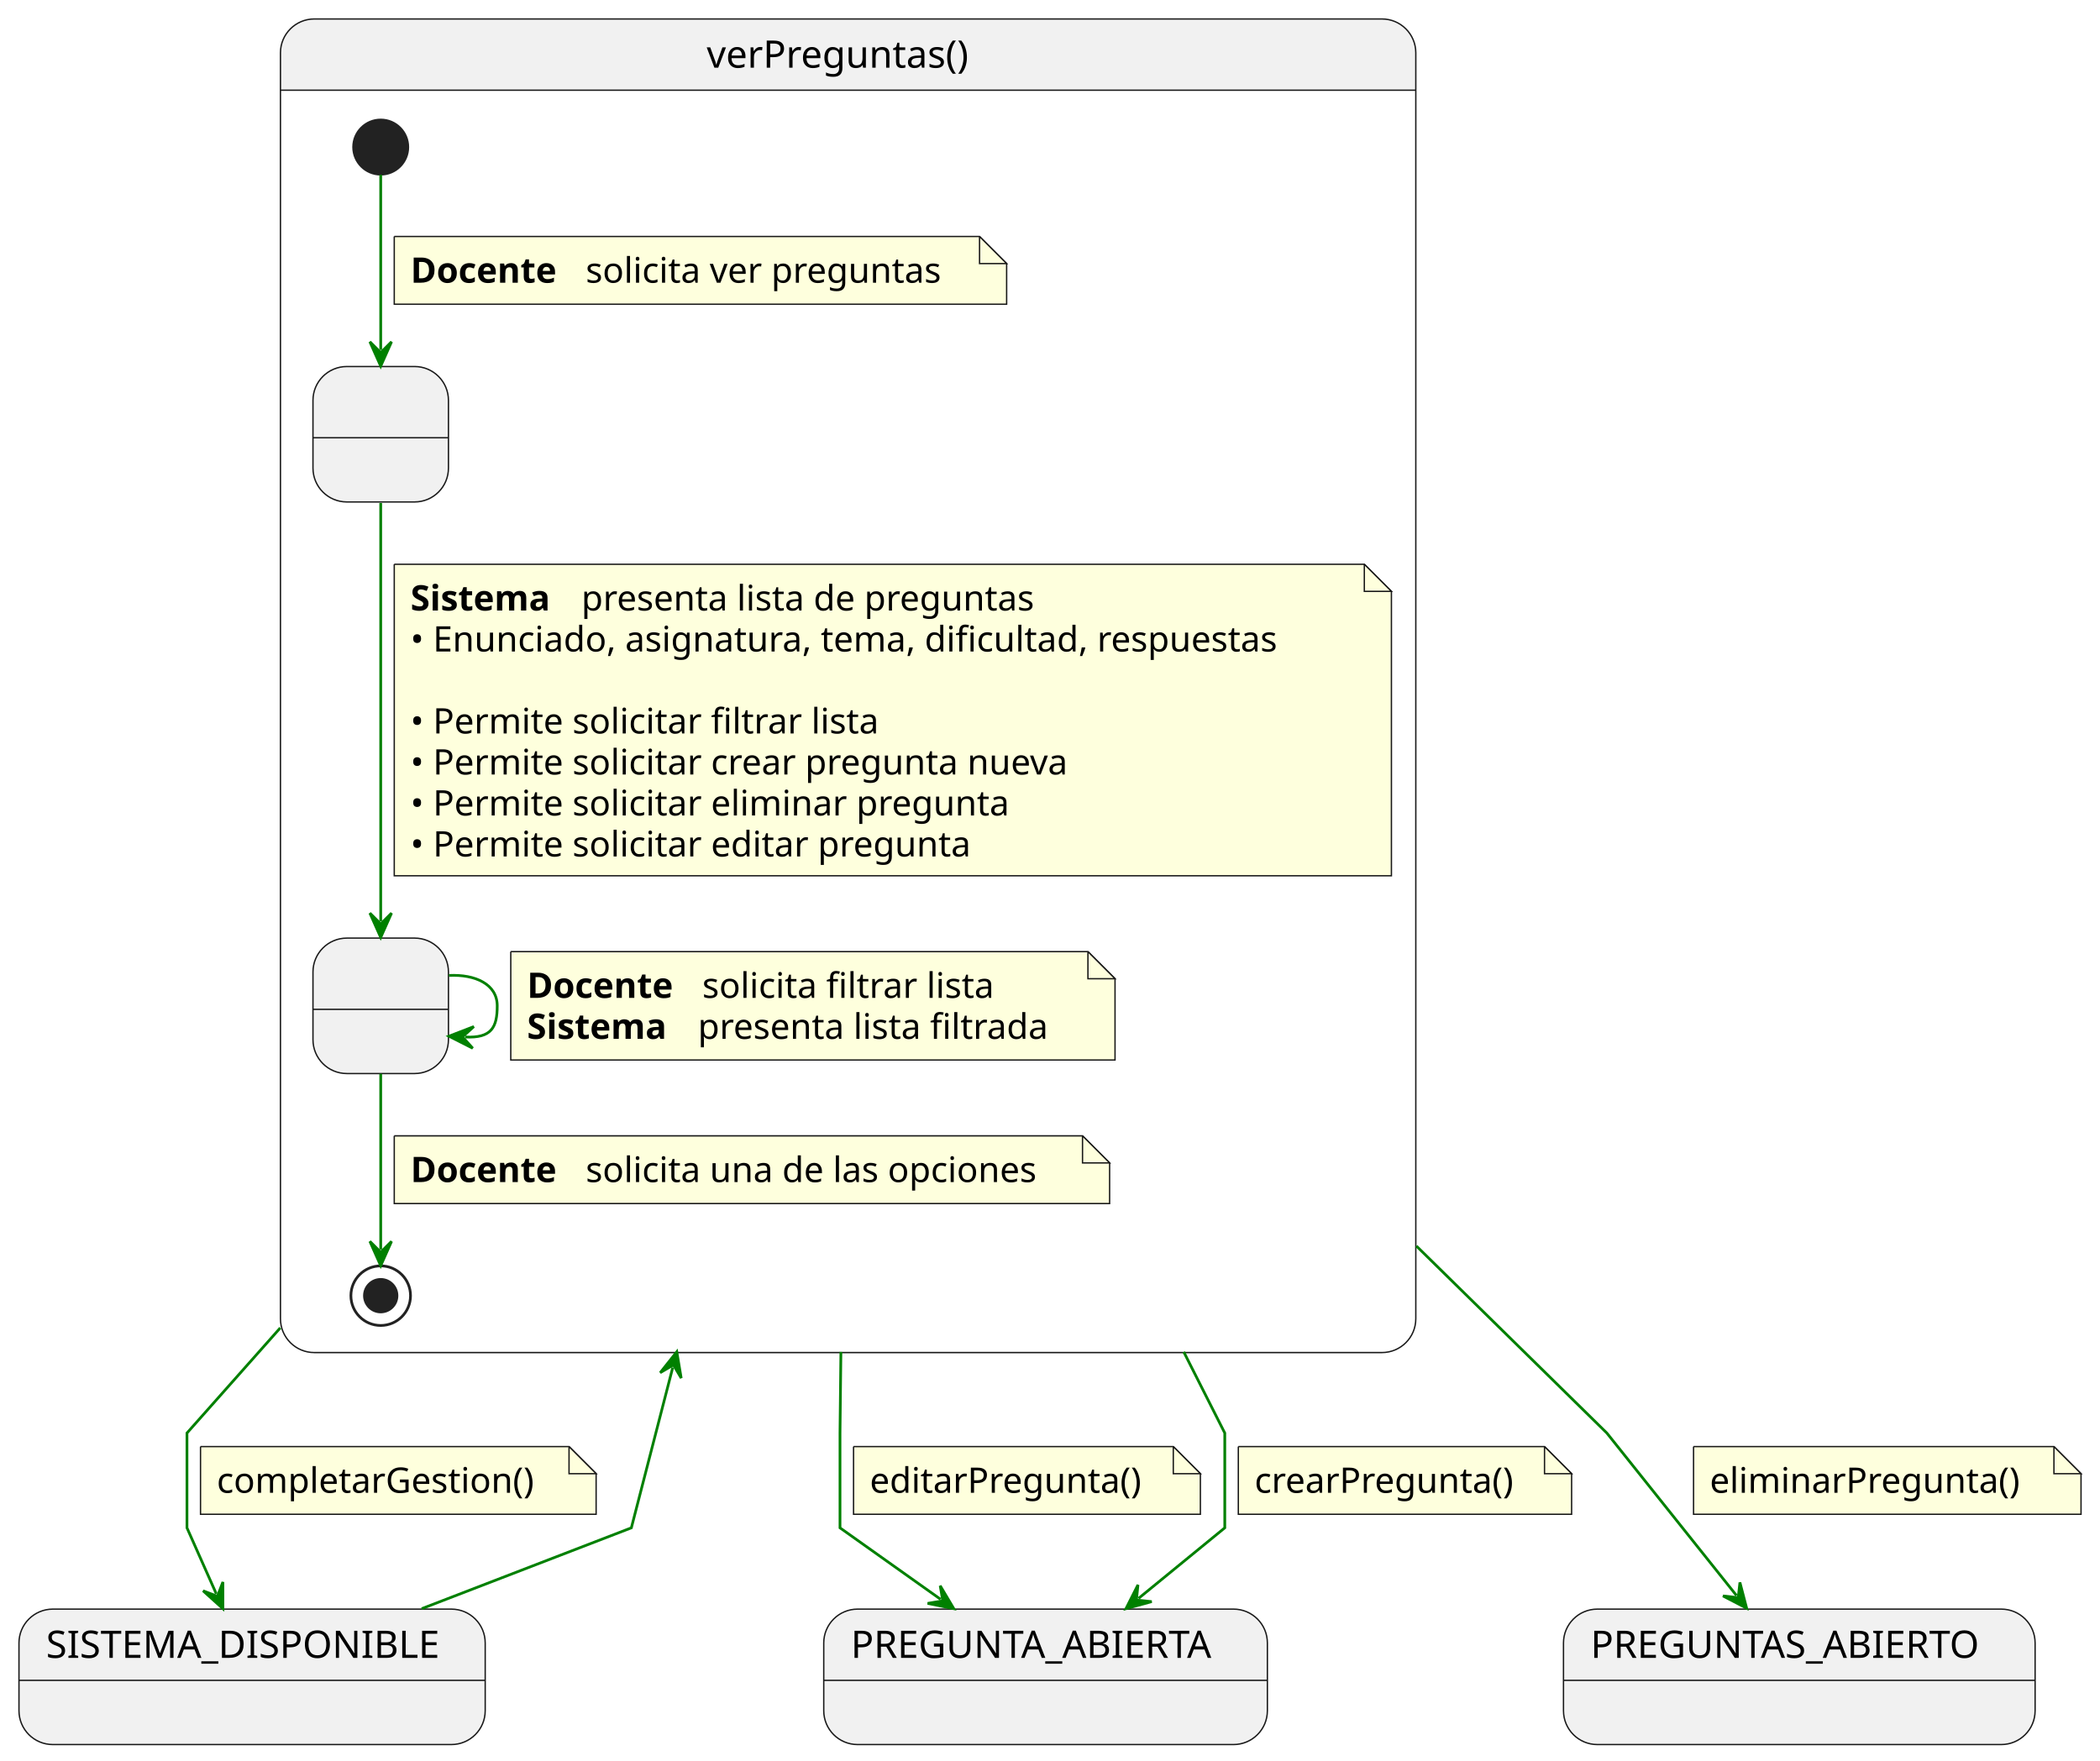
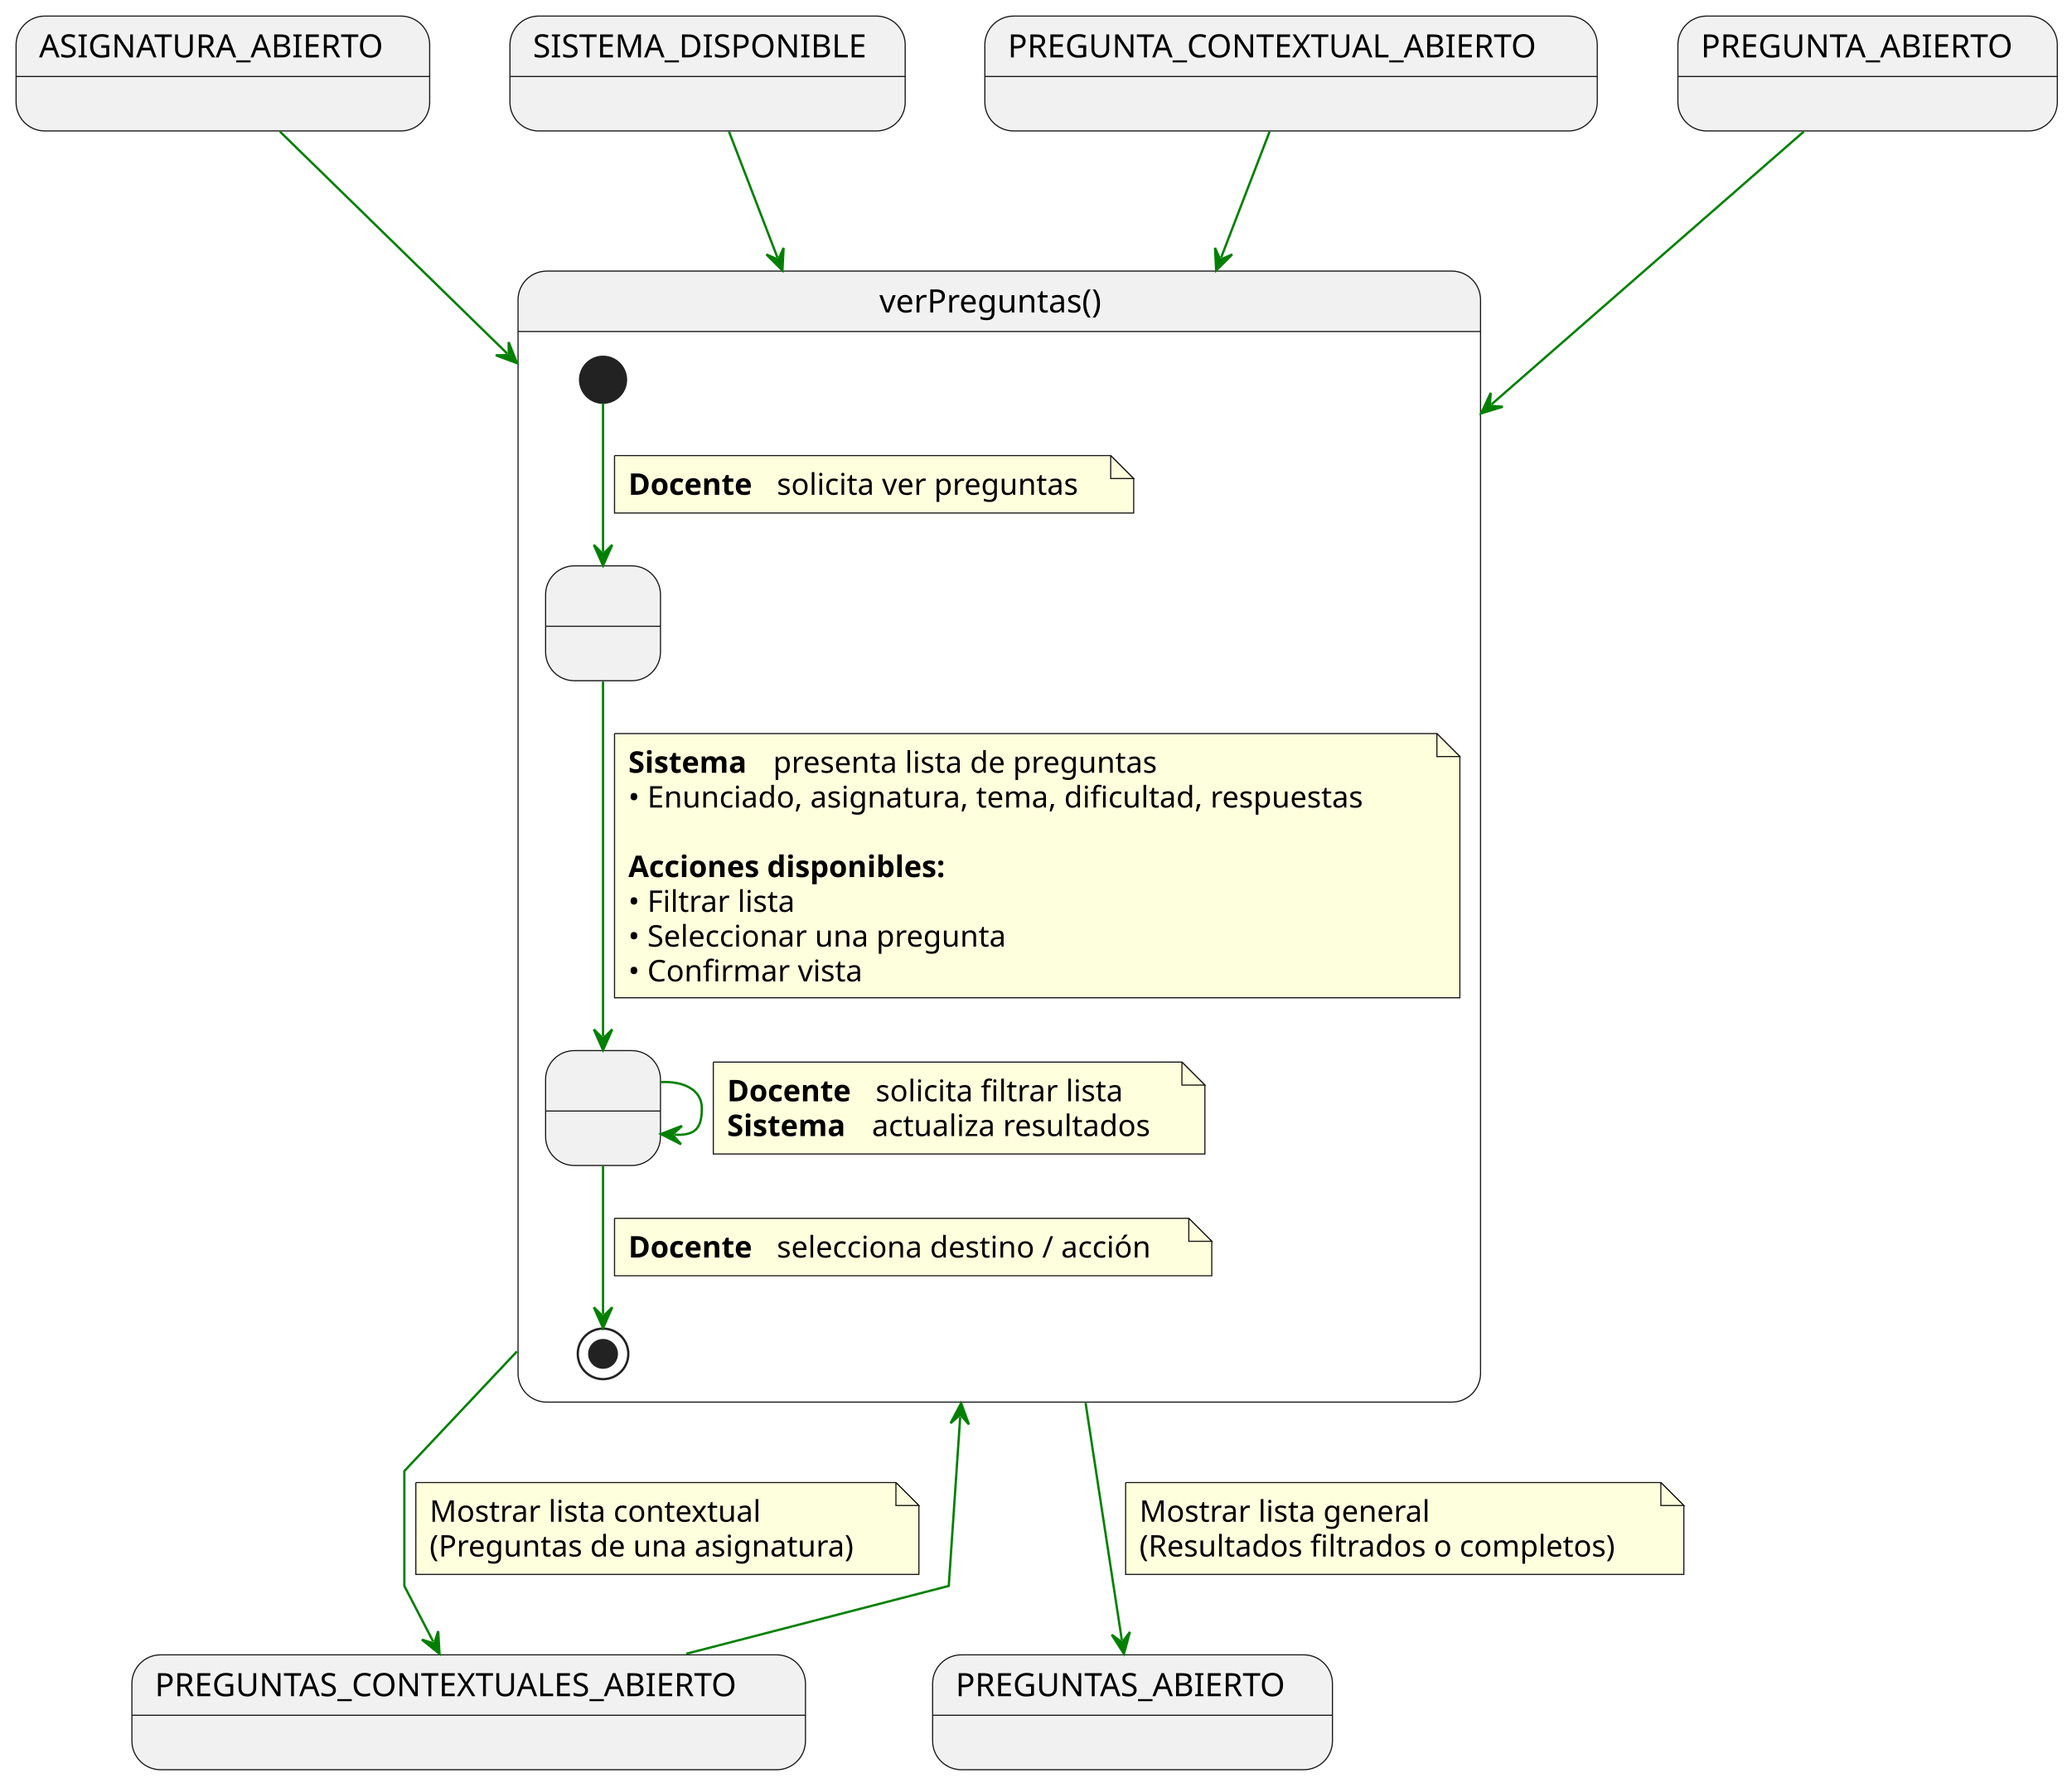
- <svg xmlns="http://www.w3.org/2000/svg" contentStyleType="text/css" data-diagram-type="STATE" height="650px" preserveAspectRatio="none" style="width:775px;height:650px;background:#FFFFFF;" version="1.1" viewBox="0 0 775 650" width="775px" zoomAndPan="magnify">
+ <svg xmlns="http://www.w3.org/2000/svg" contentStyleType="text/css" data-diagram-type="STATE" height="776px" preserveAspectRatio="none" style="width:902px;height:776px;background:#FFFFFF;" version="1.1" viewBox="0 0 902 776" width="902px" zoomAndPan="magnify">
  <defs />
  <g>
-     <path d="M116,7 L510,7 A12.5,12.5 0 0 1 522.5,19.5 L522.5,33.297 L103.5,33.297 L103.5,19.5 A12.5,12.5 0 0 1 116,7" fill="#F1F1F1" />
-     <rect fill="none" height="492.297" rx="12.5" ry="12.5" style="stroke:#181818;stroke-width:0.5;" width="419" x="103.5" y="7" />
-     <line style="stroke:#181818;stroke-width:0.5;" x1="103.5" x2="522.5" y1="33.297" y2="33.297" />
-     <text fill="#000000" font-family="sans-serif" font-size="14" lengthAdjust="spacing" textLength="104.385" x="260.808" y="24.995">verPreguntas()</text>
+     <g id="ASIGNATURA_ABIERTO">
+       <rect fill="#F1F1F1" height="50" rx="12.5" ry="12.5" style="stroke:#181818;stroke-width:0.5;" width="180.05" x="7" y="7" />
+       <line style="stroke:#181818;stroke-width:0.5;" x1="7" x2="187.05" y1="33.297" y2="33.297" />
+       <text fill="#000000" font-family="sans-serif" font-size="14" lengthAdjust="spacing" textLength="160.05" x="17" y="24.995">ASIGNATURA_ABIERTO</text>
+     </g>
+     <g id="SISTEMA_DISPONIBLE">
+       <rect fill="#F1F1F1" height="50" rx="12.5" ry="12.5" style="stroke:#181818;stroke-width:0.5;" width="172.065" x="221.99" y="7" />
+       <line style="stroke:#181818;stroke-width:0.5;" x1="221.99" x2="394.055" y1="33.297" y2="33.297" />
+       <text fill="#000000" font-family="sans-serif" font-size="14" lengthAdjust="spacing" textLength="152.065" x="231.99" y="24.995">SISTEMA_DISPONIBLE</text>
+     </g>
+     <g id="PREGUNTA_CONTEXTUAL_ABIERTO">
+       <rect fill="#F1F1F1" height="50" rx="12.5" ry="12.5" style="stroke:#181818;stroke-width:0.5;" width="266.6" x="428.73" y="7" />
+       <line style="stroke:#181818;stroke-width:0.5;" x1="428.73" x2="695.33" y1="33.297" y2="33.297" />
+       <text fill="#000000" font-family="sans-serif" font-size="14" lengthAdjust="spacing" textLength="246.6" x="438.73" y="24.995">PREGUNTA_CONTEXTUAL_ABIERTO</text>
+     </g>
+     <g id="PREGUNTA_ABIERTO">
+       <rect fill="#F1F1F1" height="50" rx="12.5" ry="12.5" style="stroke:#181818;stroke-width:0.5;" width="165.168" x="730.44" y="7" />
+       <line style="stroke:#181818;stroke-width:0.5;" x1="730.44" x2="895.608" y1="33.297" y2="33.297" />
+       <text fill="#000000" font-family="sans-serif" font-size="14" lengthAdjust="spacing" textLength="145.168" x="740.44" y="24.995">PREGUNTA_ABIERTO</text>
+     </g>
+     <g id="PREGUNTAS_ABIERTO">
+       <rect fill="#F1F1F1" height="50" rx="12.5" ry="12.5" style="stroke:#181818;stroke-width:0.5;" width="174.055" x="406" y="720.3" />
+       <line style="stroke:#181818;stroke-width:0.5;" x1="406" x2="580.055" y1="746.597" y2="746.597" />
+       <text fill="#000000" font-family="sans-serif" font-size="14" lengthAdjust="spacing" textLength="154.055" x="416" y="738.295">PREGUNTAS_ABIERTO</text>
+     </g>
+     <g id="PREGUNTAS_CONTEXTUALES_ABIERTO">
+       <rect fill="#F1F1F1" height="50" rx="12.5" ry="12.5" style="stroke:#181818;stroke-width:0.5;" width="293.219" x="57.42" y="720.3" />
+       <line style="stroke:#181818;stroke-width:0.5;" x1="57.42" x2="350.639" y1="746.597" y2="746.597" />
+       <text fill="#000000" font-family="sans-serif" font-size="14" lengthAdjust="spacing" textLength="273.219" x="67.42" y="738.295">PREGUNTAS_CONTEXTUALES_ABIERTO</text>
+     </g>
+     <path d="M238.02,118 L632.02,118 A12.5,12.5 0 0 1 644.52,130.5 L644.52,144.297 L225.52,144.297 L225.52,130.5 A12.5,12.5 0 0 1 238.02,118" fill="#F1F1F1" />
+     <rect fill="none" height="492.297" rx="12.5" ry="12.5" style="stroke:#181818;stroke-width:0.5;" width="419" x="225.52" y="118" />
+     <line style="stroke:#181818;stroke-width:0.5;" x1="225.52" x2="644.52" y1="144.297" y2="144.297" />
+     <text fill="#000000" font-family="sans-serif" font-size="14" lengthAdjust="spacing" textLength="104.385" x="382.828" y="135.995">verPreguntas()</text>
    <g id="verPreguntas.MostrandoPreguntas">
-       <rect fill="#F1F1F1" height="50" rx="12.5" ry="12.5" style="stroke:#181818;stroke-width:0.5;" width="50" x="115.5" y="135.297" />
-       <line style="stroke:#181818;stroke-width:0.5;" x1="115.5" x2="165.5" y1="161.594" y2="161.594" />
-       <text fill="#000000" font-family="sans-serif" font-size="14" lengthAdjust="spacing" textLength="4.45" x="138.275" y="153.292"> </text>
+       <rect fill="#F1F1F1" height="50" rx="12.5" ry="12.5" style="stroke:#181818;stroke-width:0.5;" width="50" x="237.52" y="246.297" />
+       <line style="stroke:#181818;stroke-width:0.5;" x1="237.52" x2="287.52" y1="272.594" y2="272.594" />
+       <text fill="#000000" font-family="sans-serif" font-size="14" lengthAdjust="spacing" textLength="4.45" x="260.295" y="264.292"> </text>
    </g>
    <g id="verPreguntas.FiltrandoPreguntas">
-       <rect fill="#F1F1F1" height="50" rx="12.5" ry="12.5" style="stroke:#181818;stroke-width:0.5;" width="50" x="115.5" y="346.297" />
-       <line style="stroke:#181818;stroke-width:0.5;" x1="115.5" x2="165.5" y1="372.594" y2="372.594" />
-       <text fill="#000000" font-family="sans-serif" font-size="14" lengthAdjust="spacing" textLength="4.45" x="138.275" y="364.292"> </text>
+       <rect fill="#F1F1F1" height="50" rx="12.5" ry="12.5" style="stroke:#181818;stroke-width:0.5;" width="50" x="237.52" y="457.297" />
+       <line style="stroke:#181818;stroke-width:0.5;" x1="237.52" x2="287.52" y1="483.594" y2="483.594" />
+       <text fill="#000000" font-family="sans-serif" font-size="14" lengthAdjust="spacing" textLength="4.45" x="260.295" y="475.292"> </text>
    </g>
-     <ellipse cx="140.5" cy="54.297" fill="#222222" rx="10" ry="10" style="stroke:#222222;stroke-width:1;" />
-     <ellipse cx="140.5" cy="478.297" fill="none" rx="11" ry="11" style="stroke:#222222;stroke-width:1;" />
-     <ellipse cx="140.5" cy="478.297" fill="#222222" rx="6" ry="6" style="stroke:#222222;stroke-width:1;" />
-     <g class="link" data-entity-1=".start.verPreguntas" data-entity-2="MostrandoPreguntas" data-source-line="8" data-uid="lnk3" id="link_.start.verPreguntas_MostrandoPreguntas">
-       <path d="M140.5,64.527 C140.5,80.237 140.5,106.657 140.5,129.167" fill="none" id="*start*verPreguntas-to-MostrandoPreguntas" style="stroke:#008000;stroke-width:1;" />
-       <polygon fill="#008000" points="140.5,135.167,144.5,126.167,140.5,130.167,136.5,126.167,140.5,135.167" style="stroke:#008000;stroke-width:1;" />
-       <path d="M145.5,87.297 L145.5,112.297 L371.5,112.297 L371.5,97.297 L361.5,87.297 L145.5,87.297" fill="#FEFFDD" style="stroke:#181818;stroke-width:0.5;" />
-       <path d="M361.5,87.297 L361.5,97.297 L371.5,97.297 L361.5,87.297" fill="#FEFFDD" style="stroke:#181818;stroke-width:0.5;" />
-       <text fill="#000000" font-family="sans-serif" font-size="13" font-weight="bold" lengthAdjust="spacing" textLength="60.531" x="151.5" y="104.364">Docente</text>
-       <text fill="#000000" font-family="sans-serif" font-size="13" lengthAdjust="spacing" textLength="141.235" x="216.164" y="104.364">solicita ver preguntas</text>
+     <ellipse cx="262.52" cy="165.297" fill="#222222" rx="10" ry="10" style="stroke:#222222;stroke-width:1;" />
+     <ellipse cx="262.52" cy="589.297" fill="none" rx="11" ry="11" style="stroke:#222222;stroke-width:1;" />
+     <ellipse cx="262.52" cy="589.297" fill="#222222" rx="6" ry="6" style="stroke:#222222;stroke-width:1;" />
+     <g class="link" data-entity-1=".start.verPreguntas" data-entity-2="MostrandoPreguntas" data-source-line="23" data-uid="lnk8" id="link_.start.verPreguntas_MostrandoPreguntas">
+       <path d="M262.52,175.527 C262.52,191.237 262.52,217.657 262.52,240.167" fill="none" id="*start*verPreguntas-to-MostrandoPreguntas" style="stroke:#008000;stroke-width:1;" />
+       <polygon fill="#008000" points="262.52,246.167,266.52,237.167,262.52,241.167,258.52,237.167,262.52,246.167" style="stroke:#008000;stroke-width:1;" />
+       <path d="M267.52,198.297 L267.52,223.297 L493.52,223.297 L493.52,208.297 L483.52,198.297 L267.52,198.297" fill="#FEFFDD" style="stroke:#181818;stroke-width:0.5;" />
+       <path d="M483.52,198.297 L483.52,208.297 L493.52,208.297 L483.52,198.297" fill="#FEFFDD" style="stroke:#181818;stroke-width:0.5;" />
+       <text fill="#000000" font-family="sans-serif" font-size="13" font-weight="bold" lengthAdjust="spacing" textLength="60.531" x="273.52" y="215.364">Docente</text>
+       <text fill="#000000" font-family="sans-serif" font-size="13" lengthAdjust="spacing" textLength="141.235" x="338.184" y="215.364">solicita ver preguntas</text>
    </g>
-     <g class="link" data-entity-1="MostrandoPreguntas" data-entity-2="FiltrandoPreguntas" data-source-line="13" data-uid="lnk4" id="link_MostrandoPreguntas_FiltrandoPreguntas">
-       <path d="M140.5,185.677 C140.5,225.957 140.5,299.897 140.5,340.067" fill="none" id="MostrandoPreguntas-to-FiltrandoPreguntas" style="stroke:#008000;stroke-width:1;" />
-       <polygon fill="#008000" points="140.5,346.067,144.5,337.067,140.5,341.067,136.5,337.067,140.5,346.067" style="stroke:#008000;stroke-width:1;" />
-       <path d="M145.5,208.297 L145.5,323.297 L513.5,323.297 L513.5,218.297 L503.5,208.297 L145.5,208.297" fill="#FEFFDD" style="stroke:#181818;stroke-width:0.5;" />
-       <path d="M503.5,208.297 L503.5,218.297 L513.5,218.297 L503.5,208.297" fill="#FEFFDD" style="stroke:#181818;stroke-width:0.5;" />
-       <text fill="#000000" font-family="sans-serif" font-size="13" font-weight="bold" lengthAdjust="spacing" textLength="58.906" x="151.5" y="225.364">Sistema</text>
-       <text fill="#000000" font-family="sans-serif" font-size="13" lengthAdjust="spacing" textLength="179.537" x="214.539" y="225.364">presenta lista de preguntas</text>
-       <text fill="#000000" font-family="sans-serif" font-size="13" lengthAdjust="spacing" textLength="347.483" x="151.5" y="240.497">• Enunciado, asignatura, tema, dificultad, respuestas</text>
-       <text fill="#000000" font-family="sans-serif" font-size="13" lengthAdjust="spacing" textLength="4.132" x="151.5" y="255.629"> </text>
-       <text fill="#000000" font-family="sans-serif" font-size="13" lengthAdjust="spacing" textLength="188.481" x="151.5" y="270.762">• Permite solicitar filtrar lista</text>
-       <text fill="#000000" font-family="sans-serif" font-size="13" lengthAdjust="spacing" textLength="263.326" x="151.5" y="285.895">• Permite solicitar crear pregunta nueva</text>
-       <text fill="#000000" font-family="sans-serif" font-size="13" lengthAdjust="spacing" textLength="238.304" x="151.5" y="301.028">• Permite solicitar eliminar pregunta</text>
-       <text fill="#000000" font-family="sans-serif" font-size="13" lengthAdjust="spacing" textLength="223.526" x="151.5" y="316.161">• Permite solicitar editar pregunta</text>
+     <g class="link" data-entity-1="MostrandoPreguntas" data-entity-2="FiltrandoPreguntas" data-source-line="28" data-uid="lnk9" id="link_MostrandoPreguntas_FiltrandoPreguntas">
+       <path d="M262.52,296.677 C262.52,336.957 262.52,410.897 262.52,451.067" fill="none" id="MostrandoPreguntas-to-FiltrandoPreguntas" style="stroke:#008000;stroke-width:1;" />
+       <polygon fill="#008000" points="262.52,457.067,266.52,448.067,262.52,452.067,258.52,448.067,262.52,457.067" style="stroke:#008000;stroke-width:1;" />
+       <path d="M267.52,319.297 L267.52,434.297 L635.52,434.297 L635.52,329.297 L625.52,319.297 L267.52,319.297" fill="#FEFFDD" style="stroke:#181818;stroke-width:0.5;" />
+       <path d="M625.52,319.297 L625.52,329.297 L635.52,329.297 L625.52,319.297" fill="#FEFFDD" style="stroke:#181818;stroke-width:0.5;" />
+       <text fill="#000000" font-family="sans-serif" font-size="13" font-weight="bold" lengthAdjust="spacing" textLength="58.906" x="273.52" y="336.364">Sistema</text>
+       <text fill="#000000" font-family="sans-serif" font-size="13" lengthAdjust="spacing" textLength="179.537" x="336.559" y="336.364">presenta lista de preguntas</text>
+       <text fill="#000000" font-family="sans-serif" font-size="13" lengthAdjust="spacing" textLength="347.483" x="273.52" y="351.497">• Enunciado, asignatura, tema, dificultad, respuestas</text>
+       <text fill="#000000" font-family="sans-serif" font-size="13" lengthAdjust="spacing" textLength="4.132" x="273.52" y="366.629"> </text>
+       <text fill="#000000" font-family="sans-serif" font-size="13" font-weight="bold" lengthAdjust="spacing" textLength="158.158" x="273.52" y="381.762">Acciones disponibles:</text>
+       <text fill="#000000" font-family="sans-serif" font-size="13" lengthAdjust="spacing" textLength="81.447" x="273.52" y="396.895">• Filtrar lista</text>
+       <text fill="#000000" font-family="sans-serif" font-size="13" lengthAdjust="spacing" textLength="179.169" x="273.52" y="412.028">• Seleccionar una pregunta</text>
+       <text fill="#000000" font-family="sans-serif" font-size="13" lengthAdjust="spacing" textLength="111.852" x="273.52" y="427.161">• Confirmar vista</text>
    </g>
-     <g class="link" data-entity-1="FiltrandoPreguntas" data-entity-2="FiltrandoPreguntas" data-source-line="24" data-uid="lnk5" id="link_FiltrandoPreguntas_FiltrandoPreguntas">
-       <path d="M165.68,360.087 C175.41,359.597 183.5,363.327 183.5,371.297 C183.5,379.267 181.402,383.299 171.672,382.809" fill="none" id="FiltrandoPreguntas-to-FiltrandoPreguntas" style="stroke:#008000;stroke-width:1;" />
-       <polygon fill="#008000" points="165.68,382.507,174.467,386.954,170.674,382.758,174.87,378.965,165.68,382.507" style="stroke:#008000;stroke-width:1;" />
-       <path d="M188.5,351.297 L188.5,391.297 L411.5,391.297 L411.5,361.297 L401.5,351.297 L188.5,351.297" fill="#FEFFDD" style="stroke:#181818;stroke-width:0.5;" />
-       <path d="M401.5,351.297 L401.5,361.297 L411.5,361.297 L401.5,351.297" fill="#FEFFDD" style="stroke:#181818;stroke-width:0.5;" />
-       <text fill="#000000" font-family="sans-serif" font-size="13" font-weight="bold" lengthAdjust="spacing" textLength="60.531" x="194.5" y="368.364">Docente</text>
-       <text fill="#000000" font-family="sans-serif" font-size="13" lengthAdjust="spacing" textLength="116.651" x="259.164" y="368.364">solicita filtrar lista</text>
-       <text fill="#000000" font-family="sans-serif" font-size="13" font-weight="bold" lengthAdjust="spacing" textLength="58.906" x="194.5" y="383.497">Sistema</text>
-       <text fill="#000000" font-family="sans-serif" font-size="13" lengthAdjust="spacing" textLength="139.42" x="257.539" y="383.497">presenta lista filtrada</text>
+     <g class="link" data-entity-1="FiltrandoPreguntas" data-entity-2="FiltrandoPreguntas" data-source-line="39" data-uid="lnk10" id="link_FiltrandoPreguntas_FiltrandoPreguntas">
+       <path d="M287.7,470.997 C297.43,470.497 305.52,474.257 305.52,482.297 C305.52,490.337 303.422,494.405 293.692,493.905" fill="none" id="FiltrandoPreguntas-to-FiltrandoPreguntas" style="stroke:#008000;stroke-width:1;" />
+       <polygon fill="#008000" points="287.7,493.597,296.483,498.053,292.693,493.853,296.893,490.064,287.7,493.597" style="stroke:#008000;stroke-width:1;" />
+       <path d="M310.52,462.297 L310.52,502.297 L524.52,502.297 L524.52,472.297 L514.52,462.297 L310.52,462.297" fill="#FEFFDD" style="stroke:#181818;stroke-width:0.5;" />
+       <path d="M514.52,462.297 L514.52,472.297 L524.52,472.297 L514.52,462.297" fill="#FEFFDD" style="stroke:#181818;stroke-width:0.5;" />
+       <text fill="#000000" font-family="sans-serif" font-size="13" font-weight="bold" lengthAdjust="spacing" textLength="60.531" x="316.52" y="479.364">Docente</text>
+       <text fill="#000000" font-family="sans-serif" font-size="13" lengthAdjust="spacing" textLength="116.651" x="381.184" y="479.364">solicita filtrar lista</text>
+       <text fill="#000000" font-family="sans-serif" font-size="13" font-weight="bold" lengthAdjust="spacing" textLength="58.906" x="316.52" y="494.497">Sistema</text>
+       <text fill="#000000" font-family="sans-serif" font-size="13" lengthAdjust="spacing" textLength="130.571" x="379.559" y="494.497">actualiza resultados</text>
    </g>
-     <g class="link" data-entity-1="FiltrandoPreguntas" data-entity-2=".end.verPreguntas" data-source-line="30" data-uid="lnk7" id="link_FiltrandoPreguntas_.end.verPreguntas">
-       <path d="M140.5,396.387 C140.5,418.787 140.5,445.067 140.5,461.247" fill="none" id="FiltrandoPreguntas-to-*end*verPreguntas" style="stroke:#008000;stroke-width:1;" />
-       <polygon fill="#008000" points="140.5,467.247,144.5,458.247,140.5,462.247,136.5,458.247,140.5,467.247" style="stroke:#008000;stroke-width:1;" />
-       <path d="M145.5,419.297 L145.5,444.297 L409.5,444.297 L409.5,429.297 L399.5,419.297 L145.5,419.297" fill="#FEFFDD" style="stroke:#181818;stroke-width:0.5;" />
-       <path d="M399.5,419.297 L399.5,429.297 L409.5,429.297 L399.5,419.297" fill="#FEFFDD" style="stroke:#181818;stroke-width:0.5;" />
-       <text fill="#000000" font-family="sans-serif" font-size="13" font-weight="bold" lengthAdjust="spacing" textLength="60.531" x="151.5" y="436.364">Docente</text>
-       <text fill="#000000" font-family="sans-serif" font-size="13" lengthAdjust="spacing" textLength="179.277" x="216.164" y="436.364">solicita una de las opciones</text>
+     <g class="link" data-entity-1="FiltrandoPreguntas" data-entity-2=".end.verPreguntas" data-source-line="45" data-uid="lnk12" id="link_FiltrandoPreguntas_.end.verPreguntas">
+       <path d="M262.52,507.647 C262.52,529.947 262.52,555.857 262.52,572.037" fill="none" id="FiltrandoPreguntas-to-*end*verPreguntas" style="stroke:#008000;stroke-width:1;" />
+       <polygon fill="#008000" points="262.52,578.037,266.52,569.037,262.52,573.037,258.52,569.037,262.52,578.037" style="stroke:#008000;stroke-width:1;" />
+       <path d="M267.52,530.297 L267.52,555.297 L527.52,555.297 L527.52,540.297 L517.52,530.297 L267.52,530.297" fill="#FEFFDD" style="stroke:#181818;stroke-width:0.5;" />
+       <path d="M517.52,530.297 L517.52,540.297 L527.52,540.297 L517.52,530.297" fill="#FEFFDD" style="stroke:#181818;stroke-width:0.5;" />
+       <text fill="#000000" font-family="sans-serif" font-size="13" font-weight="bold" lengthAdjust="spacing" textLength="60.531" x="273.52" y="547.364">Docente</text>
+       <text fill="#000000" font-family="sans-serif" font-size="13" lengthAdjust="spacing" textLength="175.214" x="338.184" y="547.364">selecciona destino / acción</text>
    </g>
-     <g id="SISTEMA_DISPONIBLE">
-       <rect fill="#F1F1F1" height="50" rx="12.5" ry="12.5" style="stroke:#181818;stroke-width:0.5;" width="172.065" x="7" y="594" />
-       <line style="stroke:#181818;stroke-width:0.5;" x1="7" x2="179.065" y1="620.297" y2="620.297" />
-       <text fill="#000000" font-family="sans-serif" font-size="14" lengthAdjust="spacing" textLength="152.065" x="17" y="611.995">SISTEMA_DISPONIBLE</text>
+     <g class="link" data-entity-1="ASIGNATURA_ABIERTO" data-entity-2="verPreguntas" data-source-line="12" data-uid="lnk2" id="link_ASIGNATURA_ABIERTO_verPreguntas">
+       <path d="M121.88,57.28 C145.51,80.36 179.238,113.308 220.778,153.878" fill="none" id="ASIGNATURA_ABIERTO-to-verPreguntas" style="stroke:#008000;stroke-width:1;" />
+       <polygon fill="#008000" points="225.07,158.07,221.426,148.92,221.493,154.577,215.837,154.643,225.07,158.07" style="stroke:#008000;stroke-width:1;" />
    </g>
-     <g id="PREGUNTA_ABIERTA">
-       <rect fill="#F1F1F1" height="50" rx="12.5" ry="12.5" style="stroke:#181818;stroke-width:0.5;" width="163.726" x="304" y="594" />
-       <line style="stroke:#181818;stroke-width:0.5;" x1="304" x2="467.726" y1="620.297" y2="620.297" />
-       <text fill="#000000" font-family="sans-serif" font-size="14" lengthAdjust="spacing" textLength="143.726" x="314" y="611.995">PREGUNTA_ABIERTA</text>
+     <g class="link" data-entity-1="SISTEMA_DISPONIBLE" data-entity-2="verPreguntas" data-source-line="13" data-uid="lnk3" id="link_SISTEMA_DISPONIBLE_verPreguntas">
+       <path d="M317.36,57.28 C323.18,72.39 329.156,87.94 338.456,112.12" fill="none" id="SISTEMA_DISPONIBLE-to-verPreguntas" style="stroke:#008000;stroke-width:1;" />
+       <polygon fill="#008000" points="340.61,117.72,341.113,107.884,338.815,113.053,333.646,110.756,340.61,117.72" style="stroke:#008000;stroke-width:1;" />
    </g>
-     <g id="PREGUNTAS_ABIERTO">
-       <rect fill="#F1F1F1" height="50" rx="12.5" ry="12.5" style="stroke:#181818;stroke-width:0.5;" width="174.055" x="577" y="594" />
-       <line style="stroke:#181818;stroke-width:0.5;" x1="577" x2="751.055" y1="620.297" y2="620.297" />
-       <text fill="#000000" font-family="sans-serif" font-size="14" lengthAdjust="spacing" textLength="154.055" x="587" y="611.995">PREGUNTAS_ABIERTO</text>
+     <g class="link" data-entity-1="PREGUNTA_CONTEXTUAL_ABIERTO" data-entity-2="verPreguntas" data-source-line="14" data-uid="lnk4" id="link_PREGUNTA_CONTEXTUAL_ABIERTO_verPreguntas">
+       <path d="M552.69,57.28 C546.87,72.39 540.896,87.941 531.586,112.121" fill="none" id="PREGUNTA_CONTEXTUAL_ABIERTO-to-verPreguntas" style="stroke:#008000;stroke-width:1;" />
+       <polygon fill="#008000" points="529.43,117.72,536.397,110.758,531.227,113.054,528.931,107.884,529.43,117.72" style="stroke:#008000;stroke-width:1;" />
    </g>
-     <g class="link" data-entity-1="SISTEMA_DISPONIBLE" data-entity-2="verPreguntas" data-source-line="36" data-uid="lnk9" id="link_SISTEMA_DISPONIBLE_verPreguntas">
-       <path d="M155.63,593.84 C192.91,579.47 233,564 233,564 C233,564 238.461,542.85 248.271,504.82" fill="none" id="SISTEMA_DISPONIBLE-to-verPreguntas" style="stroke:#008000;stroke-width:1;" />
-       <polygon fill="#008000" points="249.77,499.01,243.649,506.726,248.521,503.851,251.395,508.724,249.77,499.01" style="stroke:#008000;stroke-width:1;" />
+     <g class="link" data-entity-1="PREGUNTA_ABIERTO" data-entity-2="verPreguntas" data-source-line="15" data-uid="lnk5" id="link_PREGUNTA_ABIERTO_verPreguntas">
+       <path d="M785.23,57.28 C754.11,84.46 705.209,127.173 649.319,175.983" fill="none" id="PREGUNTA_ABIERTO-to-verPreguntas" style="stroke:#008000;stroke-width:1;" />
+       <polygon fill="#008000" points="644.8,179.93,654.21,177.023,648.566,176.641,648.948,170.997,644.8,179.93" style="stroke:#008000;stroke-width:1;" />
    </g>
-     <g class="link" data-entity-1="verPreguntas" data-entity-2="SISTEMA_DISPONIBLE" data-source-line="53" data-uid="lnk15" id="link_verPreguntas_SISTEMA_DISPONIBLE">
-       <path d="M103.44,490.18 C82.63,513.64 69,529 69,529 C69,529 69,564 69,564 C69,564 73.432,573.988 79.822,588.358" fill="none" id="verPreguntas-to-SISTEMA_DISPONIBLE" style="stroke:#008000;stroke-width:1;" />
-       <polygon fill="#008000" points="82.26,593.84,82.258,583.991,80.228,589.271,74.948,587.242,82.26,593.84" style="stroke:#008000;stroke-width:1;" />
-       <path d="M74,534 L74,559 L220,559 L220,544 L210,534 L74,534" fill="#FEFFDD" style="stroke:#181818;stroke-width:0.5;" />
-       <path d="M210,534 L210,544 L220,544 L210,534" fill="#FEFFDD" style="stroke:#181818;stroke-width:0.5;" />
-       <text fill="#000000" font-family="sans-serif" font-size="13" lengthAdjust="spacing" textLength="125.925" x="80" y="551.067">completarGestion()</text>
+     <g class="link" data-entity-1="PREGUNTAS_CONTEXTUALES_ABIERTO" data-entity-2="verPreguntas" data-source-line="16" data-uid="lnk6" id="link_PREGUNTAS_CONTEXTUALES_ABIERTO_verPreguntas">
+       <path d="M298.74,719.83 C354.04,705.54 413.02,690.3 413.02,690.3 C413.02,690.3 414.904,662.516 418.005,616.746" fill="none" id="PREGUNTAS_CONTEXTUALES_ABIERTO-to-verPreguntas" style="stroke:#008000;stroke-width:1;" />
+       <polygon fill="#008000" points="418.41,610.76,413.811,619.469,418.072,615.749,421.793,620.01,418.41,610.76" style="stroke:#008000;stroke-width:1;" />
    </g>
-     <g class="link" data-entity-1="verPreguntas" data-entity-2="PREGUNTA_ABIERTA" data-source-line="38" data-uid="lnk11" id="link_verPreguntas_PREGUNTA_ABIERTA">
-       <path d="M310.33,499.05 C310.13,517.43 310,529 310,529 C310,529 310,564 310,564 C310,564 326.878,575.995 347.108,590.365" fill="none" id="verPreguntas-to-PREGUNTA_ABIERTA" style="stroke:#008000;stroke-width:1;" />
-       <polygon fill="#008000" points="352,593.84,346.979,585.367,347.924,590.944,342.346,591.889,352,593.84" style="stroke:#008000;stroke-width:1;" />
-       <path d="M315,534 L315,559 L443,559 L443,544 L433,534 L315,534" fill="#FEFFDD" style="stroke:#181818;stroke-width:0.5;" />
-       <path d="M433,534 L433,544 L443,544 L433,534" fill="#FEFFDD" style="stroke:#181818;stroke-width:0.5;" />
-       <text fill="#000000" font-family="sans-serif" font-size="13" lengthAdjust="spacing" textLength="107.39" x="321" y="551.067">editarPregunta()</text>
+     <g class="link" data-entity-1="verPreguntas" data-entity-2="PREGUNTAS_CONTEXTUALES_ABIERTO" data-source-line="63" data-uid="lnk14" id="link_verPreguntas_PREGUNTAS_CONTEXTUALES_ABIERTO">
+       <path d="M225.05,588.22 C196.09,618.99 176.02,640.3 176.02,640.3 C176.02,640.3 176.02,690.3 176.02,690.3 C176.02,690.3 181.168,700.213 188.578,714.504" fill="none" id="verPreguntas-to-PREGUNTAS_CONTEXTUALES_ABIERTO" style="stroke:#008000;stroke-width:1;" />
+       <polygon fill="#008000" points="191.34,719.83,190.748,709.999,189.038,715.391,183.646,713.682,191.34,719.83" style="stroke:#008000;stroke-width:1;" />
+       <path d="M181.02,645.3 L181.02,685.3 L400.02,685.3 L400.02,655.3 L390.02,645.3 L181.02,645.3" fill="#FEFFDD" style="stroke:#181818;stroke-width:0.5;" />
+       <path d="M390.02,645.3 L390.02,655.3 L400.02,655.3 L390.02,645.3" fill="#FEFFDD" style="stroke:#181818;stroke-width:0.5;" />
+       <text fill="#000000" font-family="sans-serif" font-size="13" lengthAdjust="spacing" textLength="154.064" x="187.02" y="662.367">Mostrar lista contextual</text>
+       <text fill="#000000" font-family="sans-serif" font-size="13" lengthAdjust="spacing" textLength="198.44" x="187.02" y="677.5">(Preguntas de una asignatura)</text>
    </g>
-     <g class="link" data-entity-1="verPreguntas" data-entity-2="PREGUNTA_ABIERTA" data-source-line="43" data-uid="lnk12" id="link_verPreguntas_PREGUNTA_ABIERTA">
-       <path d="M436.86,499.05 C446.15,517.43 452,529 452,529 C452,529 452,564 452,564 C452,564 437.745,575.671 420.175,590.041" fill="none" id="verPreguntas-to-PREGUNTA_ABIERTA-1" style="stroke:#008000;stroke-width:1;" />
-       <polygon fill="#008000" points="415.53,593.84,425.029,591.239,419.4,590.674,419.964,585.046,415.53,593.84" style="stroke:#008000;stroke-width:1;" />
-       <path d="M457,534 L457,559 L580,559 L580,544 L570,534 L457,534" fill="#FEFFDD" style="stroke:#181818;stroke-width:0.5;" />
-       <path d="M570,534 L570,544 L580,544 L570,534" fill="#FEFFDD" style="stroke:#181818;stroke-width:0.5;" />
-       <text fill="#000000" font-family="sans-serif" font-size="13" lengthAdjust="spacing" textLength="102.921" x="463" y="551.067">crearPregunta()</text>
-     </g>
-     <g class="link" data-entity-1="verPreguntas" data-entity-2="PREGUNTAS_ABIERTO" data-source-line="48" data-uid="lnk14" id="link_verPreguntas_PREGUNTAS_ABIERTO">
-       <path d="M522.71,459.96 C563.03,499.57 593,529 593,529 C593,529 619.838,562.64 640.858,588.99" fill="none" id="verPreguntas-to-PREGUNTAS_ABIERTO" style="stroke:#008000;stroke-width:1;" />
-       <polygon fill="#008000" points="644.6,593.68,642.115,584.15,641.482,589.771,635.861,589.139,644.6,593.68" style="stroke:#008000;stroke-width:1;" />
-       <path d="M625,534 L625,559 L768,559 L768,544 L758,534 L625,534" fill="#FEFFDD" style="stroke:#181818;stroke-width:0.5;" />
-       <path d="M758,534 L758,544 L768,544 L758,534" fill="#FEFFDD" style="stroke:#181818;stroke-width:0.5;" />
-       <text fill="#000000" font-family="sans-serif" font-size="13" lengthAdjust="spacing" textLength="122.167" x="631" y="551.067">eliminarPregunta()</text>
+     <g class="link" data-entity-1="verPreguntas" data-entity-2="PREGUNTAS_ABIERTO" data-source-line="56" data-uid="lnk13" id="link_verPreguntas_PREGUNTAS_ABIERTO">
+       <path d="M472.58,610.63 C479.41,655.33 484.654,689.549 488.374,713.909" fill="none" id="verPreguntas-to-PREGUNTAS_ABIERTO" style="stroke:#008000;stroke-width:1;" />
+       <polygon fill="#008000" points="489.28,719.84,491.875,710.339,488.525,714.897,483.967,711.547,489.28,719.84" style="stroke:#008000;stroke-width:1;" />
+       <path d="M490.02,645.3 L490.02,685.3 L733.02,685.3 L733.02,655.3 L723.02,645.3 L490.02,645.3" fill="#FEFFDD" style="stroke:#181818;stroke-width:0.5;" />
+       <path d="M723.02,645.3 L723.02,655.3 L733.02,655.3 L723.02,645.3" fill="#FEFFDD" style="stroke:#181818;stroke-width:0.5;" />
+       <text fill="#000000" font-family="sans-serif" font-size="13" lengthAdjust="spacing" textLength="134.431" x="496.02" y="662.367">Mostrar lista general</text>
+       <text fill="#000000" font-family="sans-serif" font-size="13" lengthAdjust="spacing" textLength="222.828" x="496.02" y="677.5">(Resultados filtrados o completos)</text>
    </g>
  </g>
</svg>
